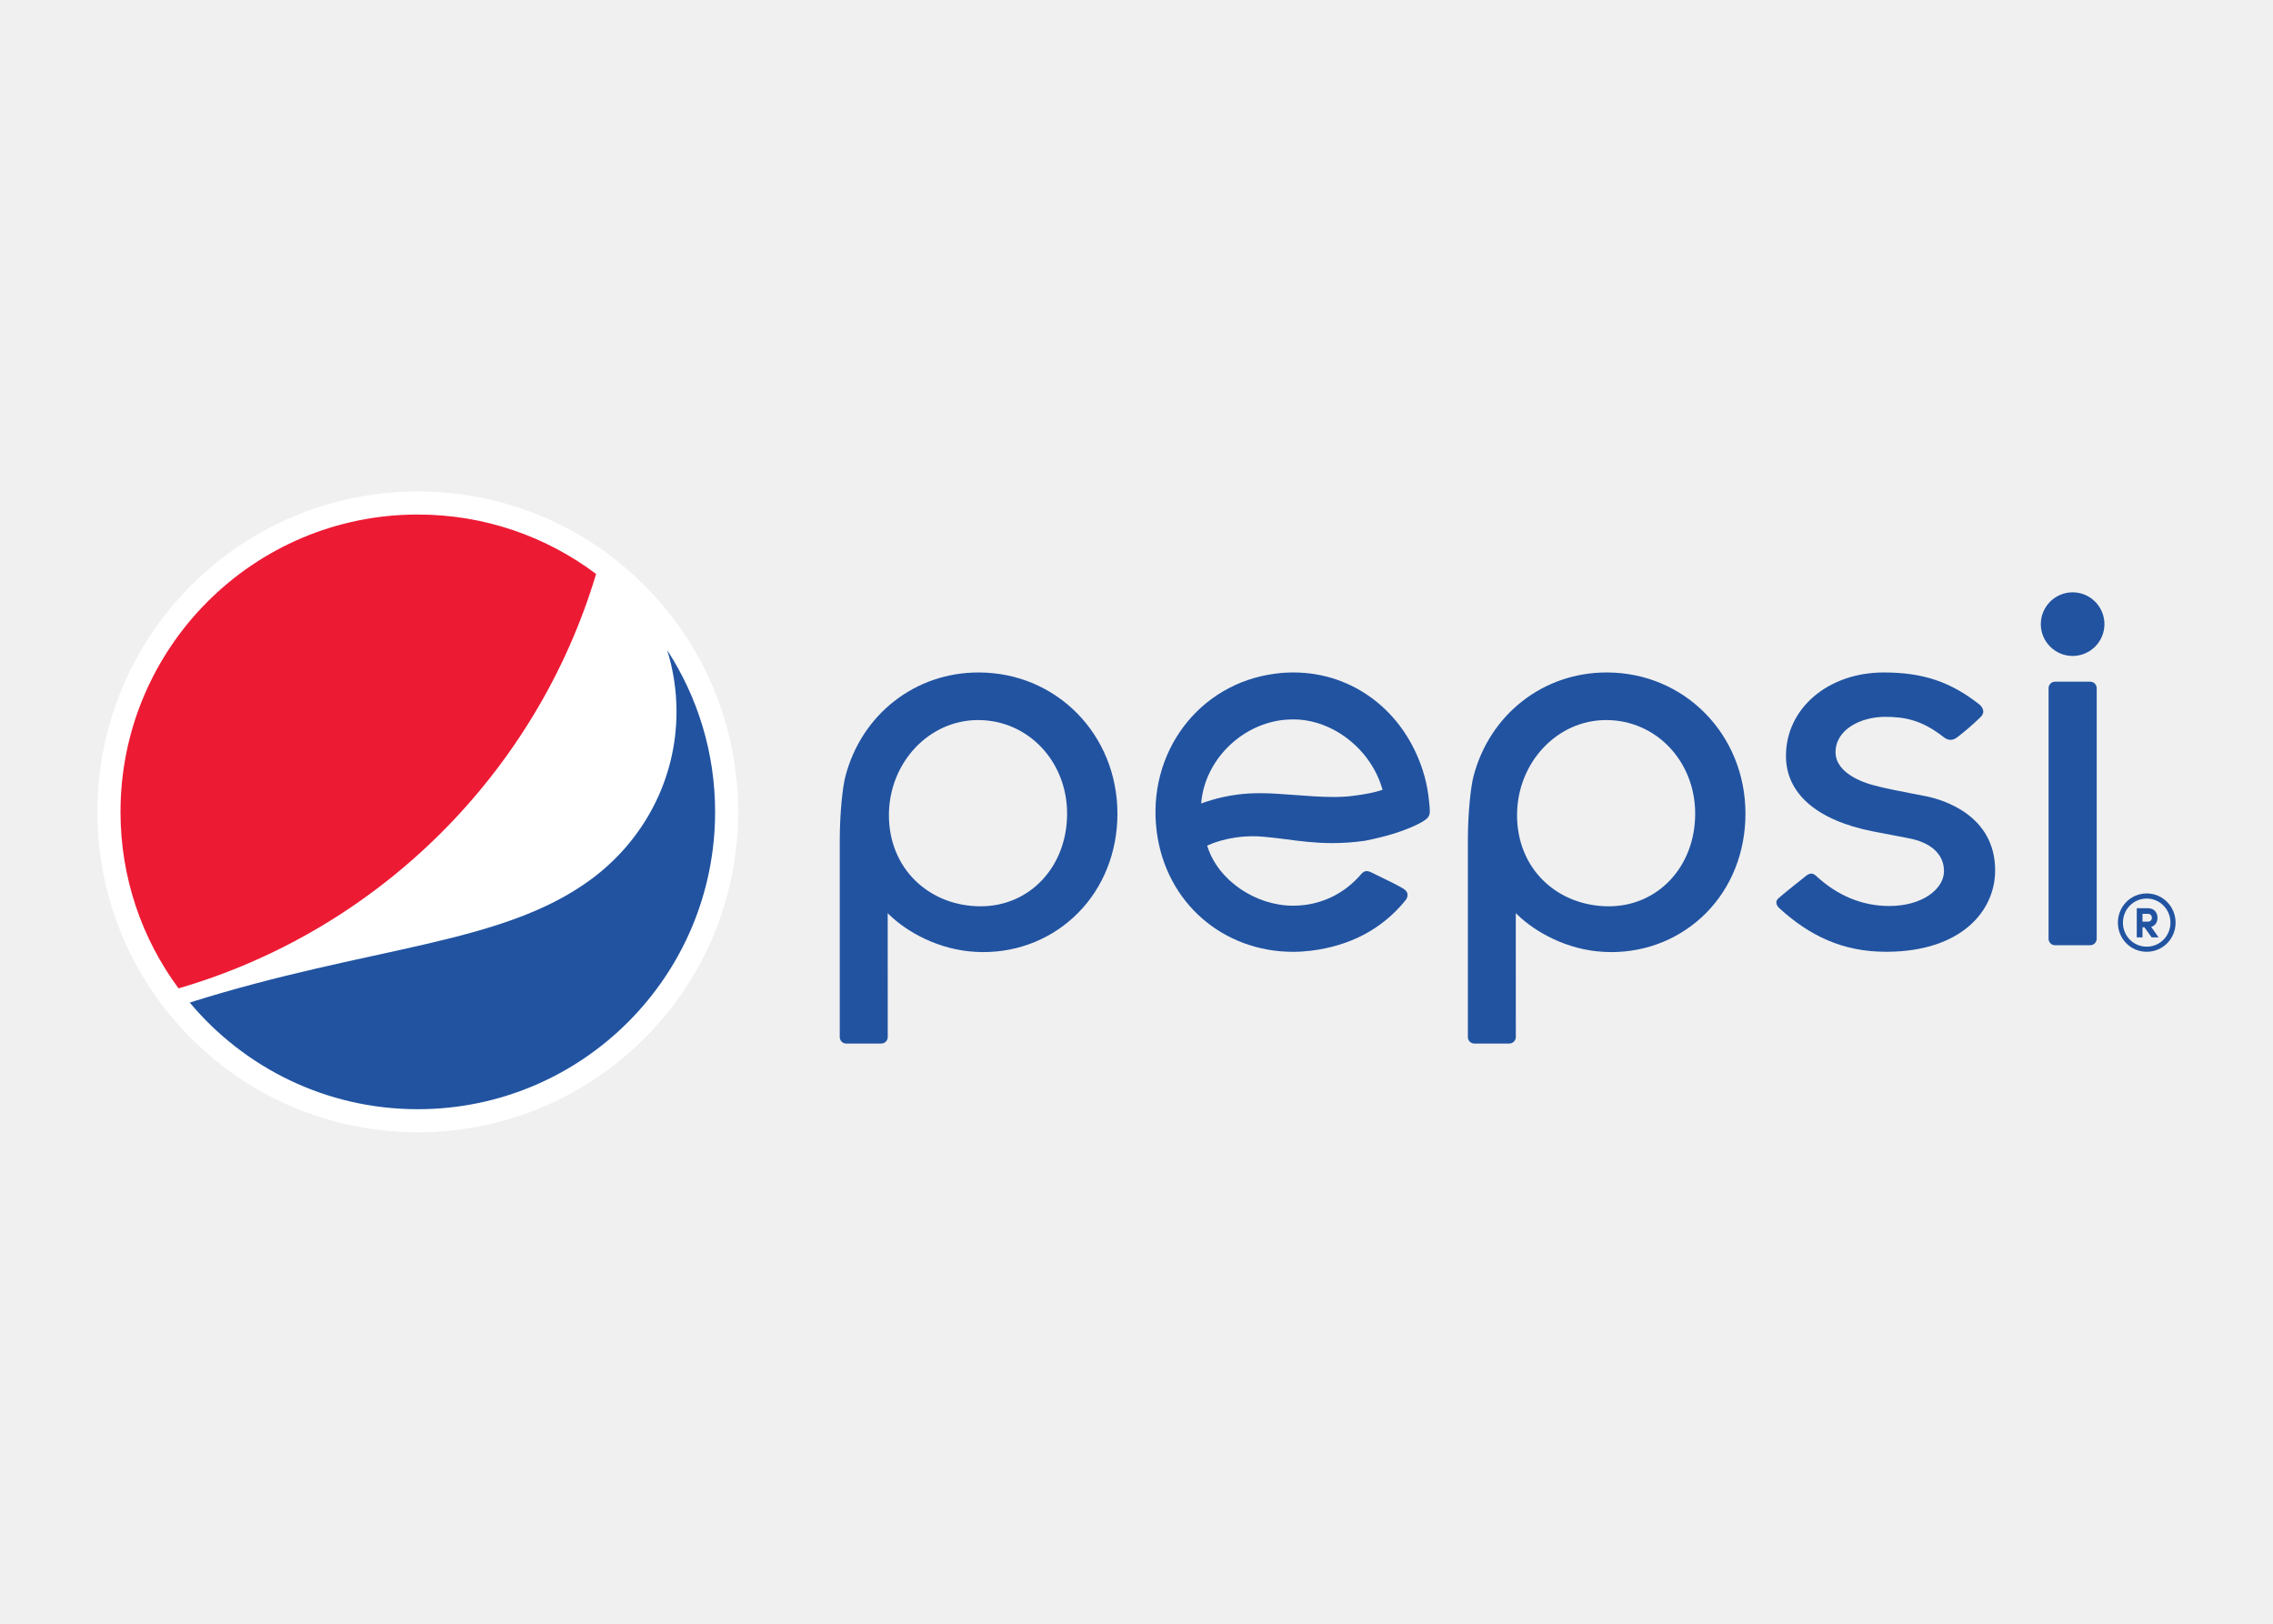
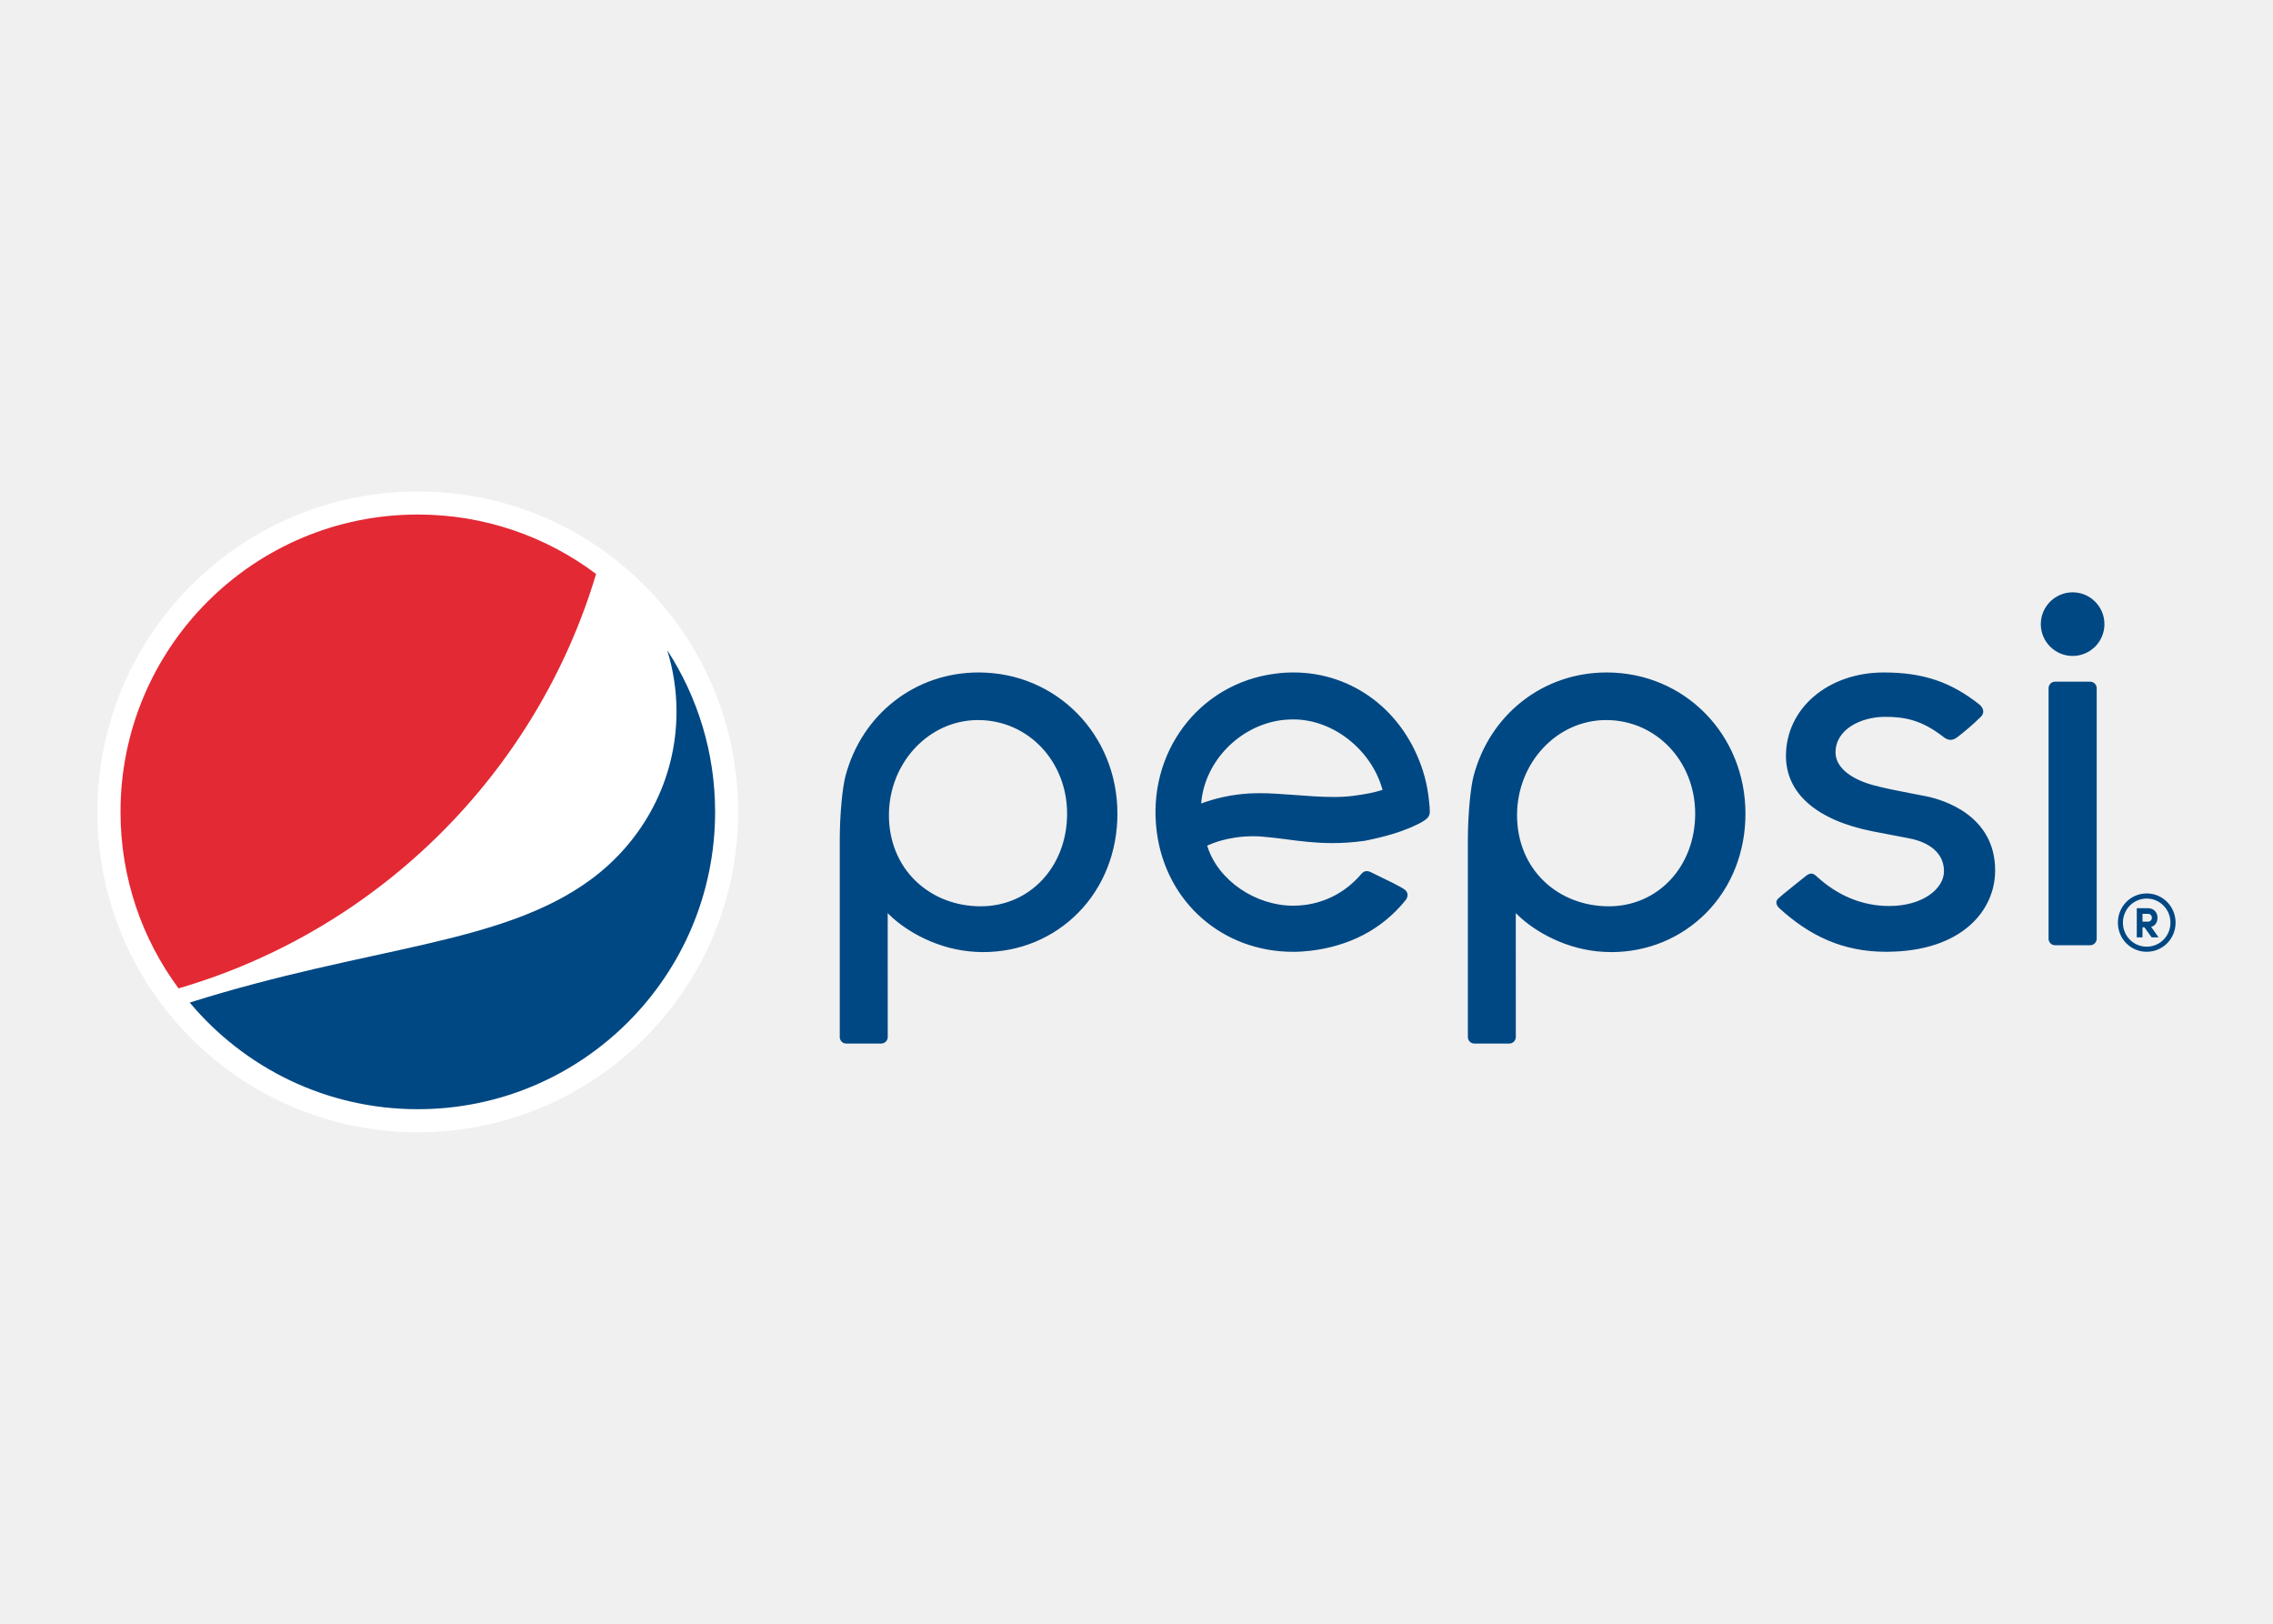
<svg xmlns="http://www.w3.org/2000/svg" viewBox="0 0 560 400" fill-rule="evenodd" clip-rule="evenodd">
  <clipPath id="a">
    <path d="M24 121.066h512v157.868h-512z" />
  </clipPath>
  <g clip-path="url(#a)">
-     <g fill="#2153a1">
-       <path d="M340.371 194.654c-1.731.561-4.097 1.037-7.036 1.404-1.401.183-2.958.275-4.782.275-3.063 0-6.381-.244-9.594-.495l-.111-.004c-2.977-.225-5.793-.436-8.495-.436-1.93 0-3.699.114-5.396.331-5.048.627-9.029 2.212-9.029 2.212l.043-.41c.978-10.124 9.485-18.767 19.778-20.134.949-.111 1.927-.174 2.905-.174 9.698 0 19.103 7.352 21.898 17.118l.07.253-.251.06zm11.849 4.298l-.003-.138c-.044-.651-.168-1.704-.305-2.836-.265-2.054-.714-4.076-1.334-6.026-4.681-14.766-17.212-24.295-31.924-24.295-1.468 0-2.985.093-4.481.297-18.867 2.428-31.681 19.527-29.186 38.927 2.269 17.563 16.4 29.595 33.597 29.595 1.451 0 2.962-.101 4.488-.284 9.165-1.164 17.218-5.003 23.251-12.468.34-.425.508-.968.445-1.455-.055-.432-.308-.843-.764-1.173-1.012-.728-4.625-2.481-6.591-3.417l-1.302-.642c-.596-.307-1.023-.445-1.412-.445-.477 0-.929.244-1.371.78-3.889 4.521-8.811 6.896-13.84 7.556-.997.122-1.964.187-2.904.187-9.165 0-18.415-6.137-21.1-14.56l-.067-.221.197-.095c.476-.236 4.765-2.233 11.121-2.233.788 0 1.591.032 2.375.102 1.823.144 3.654.381 5.585.625 3.564.471 7.26.959 11.574.959 2.659 0 5.273-.192 7.938-.563 10.491-2.022 14.653-4.964 14.686-4.991 1.481-.958 1.426-1.752 1.327-3.186" />
-       <path d="M516.563 169.523c0-.881-.723-1.59-1.595-1.59h-8.683c-.864 0-1.58.709-1.58 1.59v61.736c0 .872.716 1.593 1.58 1.593h8.683c.872 0 1.595-.721 1.595-1.593v-61.736" />
-       <path d="M510.634 145.914c-4.316 0-7.838 3.524-7.838 7.847 0 4.313 3.522 7.829 7.838 7.829 4.327 0 7.837-3.516 7.837-7.829 0-4.323-3.51-7.847-7.837-7.847" />
-       <path d="M395.696 177.382c12.305 0 21.947 10.127 21.947 23.063 0 13.013-9.149 22.817-21.285 22.817-6.128 0-11.808-2.198-15.964-6.179-4.288-4.093-6.639-9.873-6.639-16.251 0-12.931 9.841-23.45 21.941-23.45m-.385 57.115c.548.023 1.117.045 1.67.045 8.921 0 17.211-3.444 23.371-9.651 6.247-6.328 9.677-15.005 9.677-24.446 0-19.506-15.017-34.788-34.193-34.788-15.604 0-28.776 10.275-32.804 25.56-.685 2.595-1.394 9.213-1.394 15.813v48.44c0 .883.709 1.602 1.592 1.602h8.612c.89 0 1.611-.728 1.611-1.615l-.007-30.514.452.439c4.23 4.11 12.075 8.677 21.413 9.115" />
-       <path d="M240.962 177.382c12.294 0 21.94 10.127 21.94 23.063 0 13.013-9.146 22.817-21.292 22.817-6.143 0-11.797-2.198-15.95-6.179-4.295-4.093-6.658-9.873-6.658-16.251 0-12.931 9.851-23.45 21.96-23.45m-.382 57.115c.549.023 1.114.045 1.657.045 8.931 0 17.224-3.444 23.374-9.651 6.248-6.328 9.689-15.005 9.689-24.446 0-19.506-15.03-34.788-34.209-34.788-15.598 0-28.784 10.275-32.802 25.56-.698 2.595-1.396 9.213-1.396 15.813v48.44c0 .883.716 1.602 1.577 1.602h8.638c.886 0 1.607-.728 1.607-1.615l-.014-30.514.436.439c4.232 4.11 12.077 8.677 21.443 9.115" />
-       <path d="M438.326 223.683c7.498 6.862 15.689 10.782 26.324 10.782h.337c18.356-.119 26.557-10.152 26.557-20.037 0-13.673-12.9-17.41-16.852-18.239-1.268-.247-2.587-.495-3.939-.764-3.195-.615-6.512-1.25-9.526-2.083-2.113-.581-9.002-2.875-9.002-8.026 0-5.67 6.293-8.727 12.204-8.727 4.966 0 9.106.836 14.404 4.973.414.326.995.699 1.704.699.524 0 1.026-.181 1.566-.567 1.467-1.081 4.151-3.345 5.924-5.118.418-.423.613-.886.588-1.37-.041-.752-.599-1.367-.886-1.604-7.085-5.62-13.903-7.92-23.517-7.945h-.07c-13.752 0-24.134 8.84-24.134 20.56 0 9.287 7.635 15.883 21.474 18.601l8.666 1.661c5.696 1.046 8.898 4.071 8.787 8.306-.102 4.128-5.165 8.403-13.483 8.403-6.79 0-12.771-2.651-17.782-7.199l-.073-.072c-.354-.321-.777-.712-1.346-.712-.398 0-.82.185-1.275.54-.522.424-6.309 5-6.927 5.647-.283.304-.416.625-.41.962.014.535.367 1.035.687 1.329" />
-       <path d="M529.224 225.118c.599 0 .937.467.937.978 0 .485-.338.949-.974.949h-1.339v-1.927h1.376zm.754 3.206c1.096-.276 1.566-1.256 1.566-2.228 0-1.184-.746-2.359-2.32-2.359h-2.786v7.171h1.41v-2.478h.469l1.779 2.478h1.715l-1.833-2.584zm-1.096 4.883c3.275 0 5.853-2.637 5.853-5.916 0-3.272-2.578-5.934-5.853-5.934-3.271 0-5.856 2.662-5.856 5.934 0 3.279 2.585 5.916 5.856 5.916zm0-13.115c3.966 0 7.118 3.231 7.118 7.199s-3.152 7.174-7.118 7.174c-3.96 0-7.095-3.206-7.095-7.174 0-3.968 3.135-7.199 7.095-7.199" />
+     <g fill="#004883">
+       <path d="M340.371 194.654c-1.731.561-4.097 1.037-7.036 1.404-1.401.183-2.958.275-4.782.275-3.063 0-6.381-.244-9.594-.495l-.111-.004c-2.977-.225-5.793-.436-8.495-.436-1.93 0-3.699.114-5.396.331-5.048.627-9.029 2.212-9.029 2.212l.043-.41c.978-10.124 9.485-18.767 19.778-20.134.949-.111 1.927-.174 2.905-.174 9.698 0 19.103 7.352 21.898 17.118l.07.253-.251.06zm11.849 4.298l-.003-.138c-.044-.651-.168-1.704-.305-2.836-.265-2.054-.714-4.076-1.334-6.026-4.681-14.766-17.212-24.295-31.924-24.295-1.468 0-2.985.093-4.481.297-18.867 2.428-31.681 19.527-29.186 38.927 2.269 17.563 16.4 29.595 33.597 29.595 1.451 0 2.962-.101 4.488-.284 9.165-1.164 17.218-5.003 23.251-12.468.34-.425.508-.968.445-1.455-.055-.432-.308-.843-.764-1.173-1.012-.728-4.625-2.481-6.591-3.417l-1.302-.642c-.596-.307-1.023-.445-1.412-.445-.477 0-.929.244-1.371.78-3.889 4.521-8.811 6.896-13.84 7.556-.997.122-1.964.187-2.904.187-9.165 0-18.415-6.137-21.1-14.56l-.067-.221.197-.095c.476-.236 4.765-2.233 11.121-2.233.788 0 1.591.032 2.375.102 1.823.144 3.654.381 5.585.625 3.564.471 7.26.959 11.574.959 2.659 0 5.273-.192 7.938-.563 10.491-2.022 14.653-4.964 14.686-4.991 1.481-.958 1.426-1.752 1.327-3.186M516.563 169.523c0-.881-.723-1.59-1.595-1.59h-8.683c-.864 0-1.58.709-1.58 1.59v61.736c0 .872.716 1.593 1.58 1.593h8.683c.872 0 1.595-.721 1.595-1.593v-61.736M510.634 145.914c-4.316 0-7.838 3.524-7.838 7.847 0 4.313 3.522 7.829 7.838 7.829 4.327 0 7.837-3.516 7.837-7.829 0-4.323-3.51-7.847-7.837-7.847M395.696 177.382c12.305 0 21.947 10.127 21.947 23.063 0 13.013-9.149 22.817-21.285 22.817-6.128 0-11.808-2.198-15.964-6.179-4.288-4.093-6.639-9.873-6.639-16.251 0-12.931 9.841-23.45 21.941-23.45m-.385 57.115c.548.023 1.117.045 1.67.045 8.921 0 17.211-3.444 23.371-9.651 6.247-6.328 9.677-15.005 9.677-24.446 0-19.506-15.017-34.788-34.193-34.788-15.604 0-28.776 10.275-32.804 25.56-.685 2.595-1.394 9.213-1.394 15.813v48.44c0 .883.709 1.602 1.592 1.602h8.612c.89 0 1.611-.728 1.611-1.615l-.007-30.514.452.439c4.23 4.11 12.075 8.677 21.413 9.115M240.962 177.382c12.294 0 21.94 10.127 21.94 23.063 0 13.013-9.146 22.817-21.292 22.817-6.143 0-11.797-2.198-15.95-6.179-4.295-4.093-6.658-9.873-6.658-16.251 0-12.931 9.851-23.45 21.96-23.45m-.382 57.115c.549.023 1.114.045 1.657.045 8.931 0 17.224-3.444 23.374-9.651 6.248-6.328 9.689-15.005 9.689-24.446 0-19.506-15.03-34.788-34.209-34.788-15.598 0-28.784 10.275-32.802 25.56-.698 2.595-1.396 9.213-1.396 15.813v48.44c0 .883.716 1.602 1.577 1.602h8.638c.886 0 1.607-.728 1.607-1.615l-.014-30.514.436.439c4.232 4.11 12.077 8.677 21.443 9.115M438.326 223.683c7.498 6.862 15.689 10.782 26.324 10.782h.337c18.356-.119 26.557-10.152 26.557-20.037 0-13.673-12.9-17.41-16.852-18.239-1.268-.247-2.587-.495-3.939-.764-3.195-.615-6.512-1.25-9.526-2.083-2.113-.581-9.002-2.875-9.002-8.026 0-5.67 6.293-8.727 12.204-8.727 4.966 0 9.106.836 14.404 4.973.414.326.995.699 1.704.699.524 0 1.026-.181 1.566-.567 1.467-1.081 4.151-3.345 5.924-5.118.418-.423.613-.886.588-1.37-.041-.752-.599-1.367-.886-1.604-7.085-5.62-13.903-7.92-23.517-7.945h-.07c-13.752 0-24.134 8.84-24.134 20.56 0 9.287 7.635 15.883 21.474 18.601l8.666 1.661c5.696 1.046 8.898 4.071 8.787 8.306-.102 4.128-5.165 8.403-13.483 8.403-6.79 0-12.771-2.651-17.782-7.199l-.073-.072c-.354-.321-.777-.712-1.346-.712-.398 0-.82.185-1.275.54-.522.424-6.309 5-6.927 5.647-.283.304-.416.625-.41.962.014.535.367 1.035.687 1.329M529.224 225.118c.599 0 .937.467.937.978 0 .485-.338.949-.974.949h-1.339v-1.927h1.376zm.754 3.206c1.096-.276 1.566-1.256 1.566-2.228 0-1.184-.746-2.359-2.32-2.359h-2.786v7.171h1.41v-2.478h.469l1.779 2.478h1.715l-1.833-2.584zm-1.096 4.883c3.275 0 5.853-2.637 5.853-5.916 0-3.272-2.578-5.934-5.853-5.934-3.271 0-5.856 2.662-5.856 5.934 0 3.279 2.585 5.916 5.856 5.916zm0-13.115c3.966 0 7.118 3.231 7.118 7.199s-3.152 7.174-7.118 7.174c-3.96 0-7.095-3.206-7.095-7.174 0-3.968 3.135-7.199 7.095-7.199" />
    </g>
-     <g>
-       <path d="M158.748 255.816c-30.819 30.826-80.806 30.822-111.623 0-30.833-30.83-30.833-80.813 0-111.633 30.824-30.823 80.804-30.823 111.617.003 30.833 30.816 30.833 80.799.006 111.629" fill="#fff" />
-       <path d="M164.382 160.167c1.479 4.79 2.289 9.874 2.289 15.145 0 17.006-8.361 31.96-21.078 41.33-22.114 16.287-54.345 16.309-98.848 30.332 13.432 16.054 33.616 26.272 56.188 26.272 40.455 0 73.248-32.793 73.248-73.246 0-14.685-4.347-28.357-11.799-39.833" fill="#2153a1" />
-       <path d="M146.861 141.394c-12.24-9.2-27.446-14.642-43.926-14.642-40.453 0-73.245 32.8-73.245 73.248 0 16.282 5.312 31.32 14.296 43.479 49.263-14.344 88.161-52.987 102.875-102.085" fill="#ed1a34" />
-     </g>
+     <path d="M158.748 255.816c-30.819 30.826-80.806 30.822-111.623 0-30.833-30.83-30.833-80.813 0-111.633 30.824-30.823 80.804-30.823 111.617.003 30.833 30.816 30.833 80.799.006 111.629" fill="#fff" />
+     <path d="M164.382 160.167c1.479 4.79 2.289 9.874 2.289 15.145 0 17.006-8.361 31.96-21.078 41.33-22.114 16.287-54.345 16.309-98.848 30.332 13.432 16.054 33.616 26.272 56.188 26.272 40.455 0 73.248-32.793 73.248-73.246 0-14.685-4.347-28.357-11.799-39.833" fill="#004883" />
+     <path d="M146.861 141.394c-12.24-9.2-27.446-14.642-43.926-14.642-40.453 0-73.245 32.8-73.245 73.248 0 16.282 5.312 31.32 14.296 43.479 49.263-14.344 88.161-52.987 102.875-102.085" fill="#e32934" />
  </g>
</svg>
